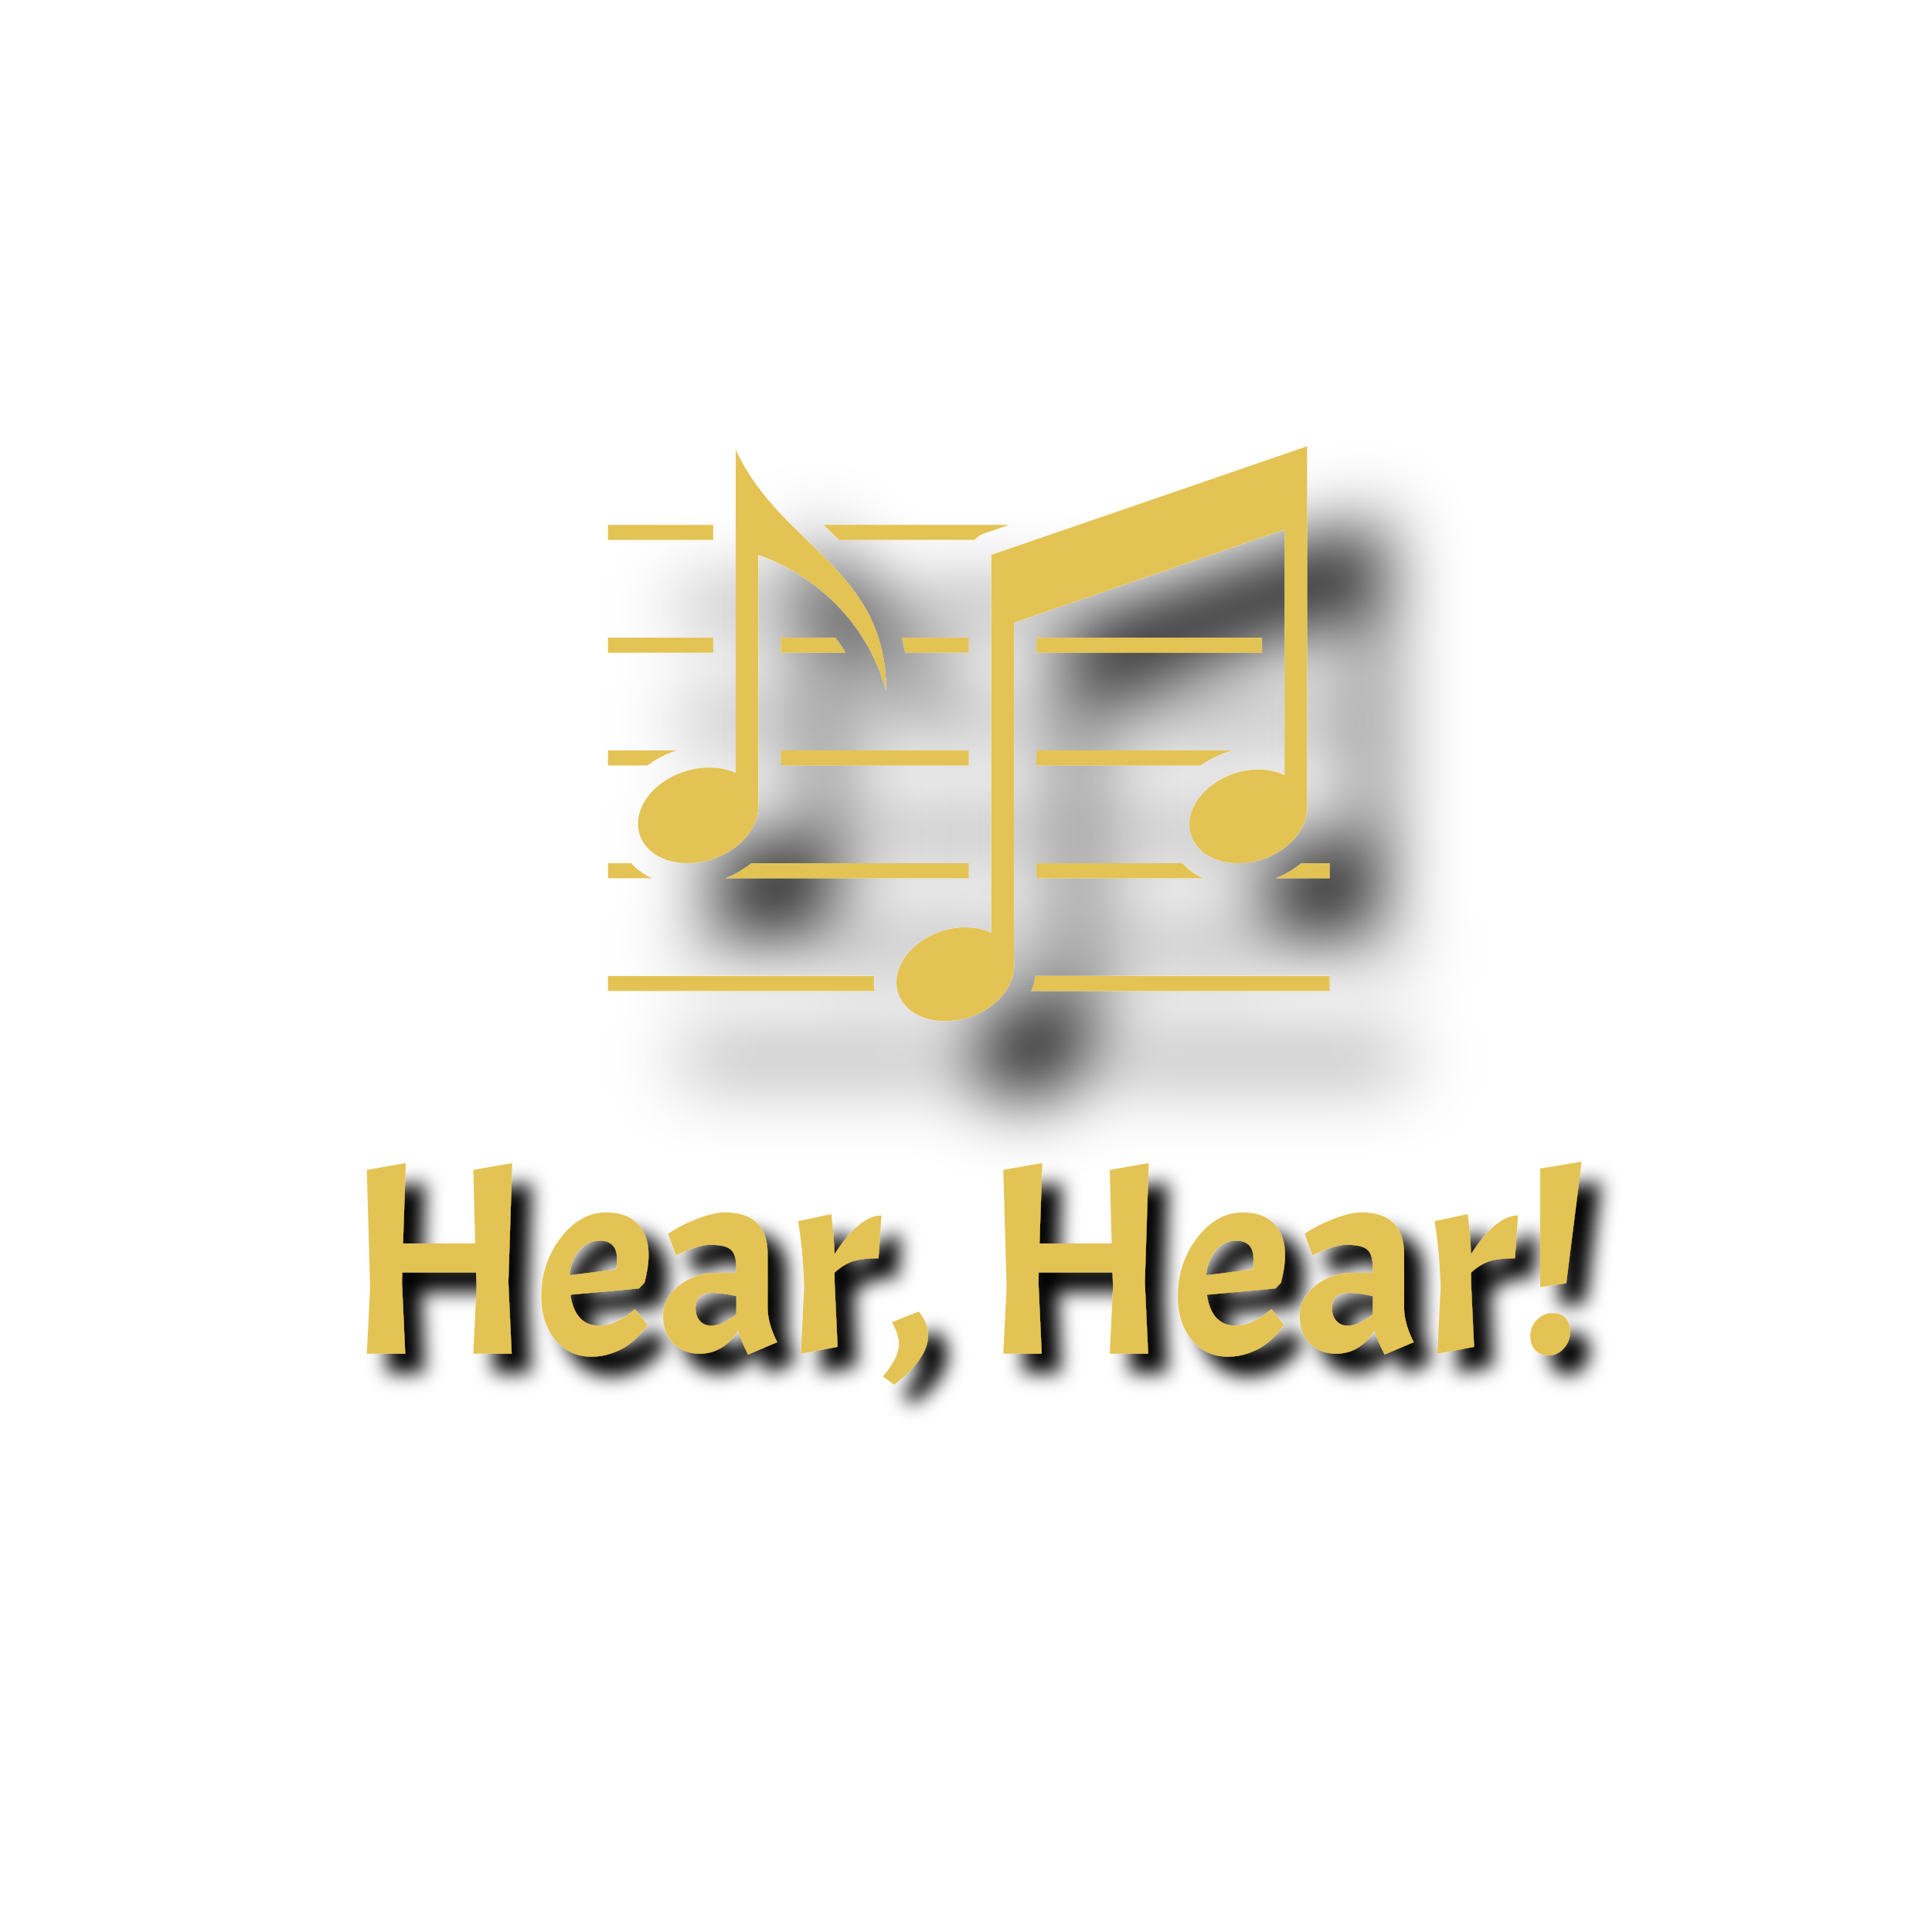
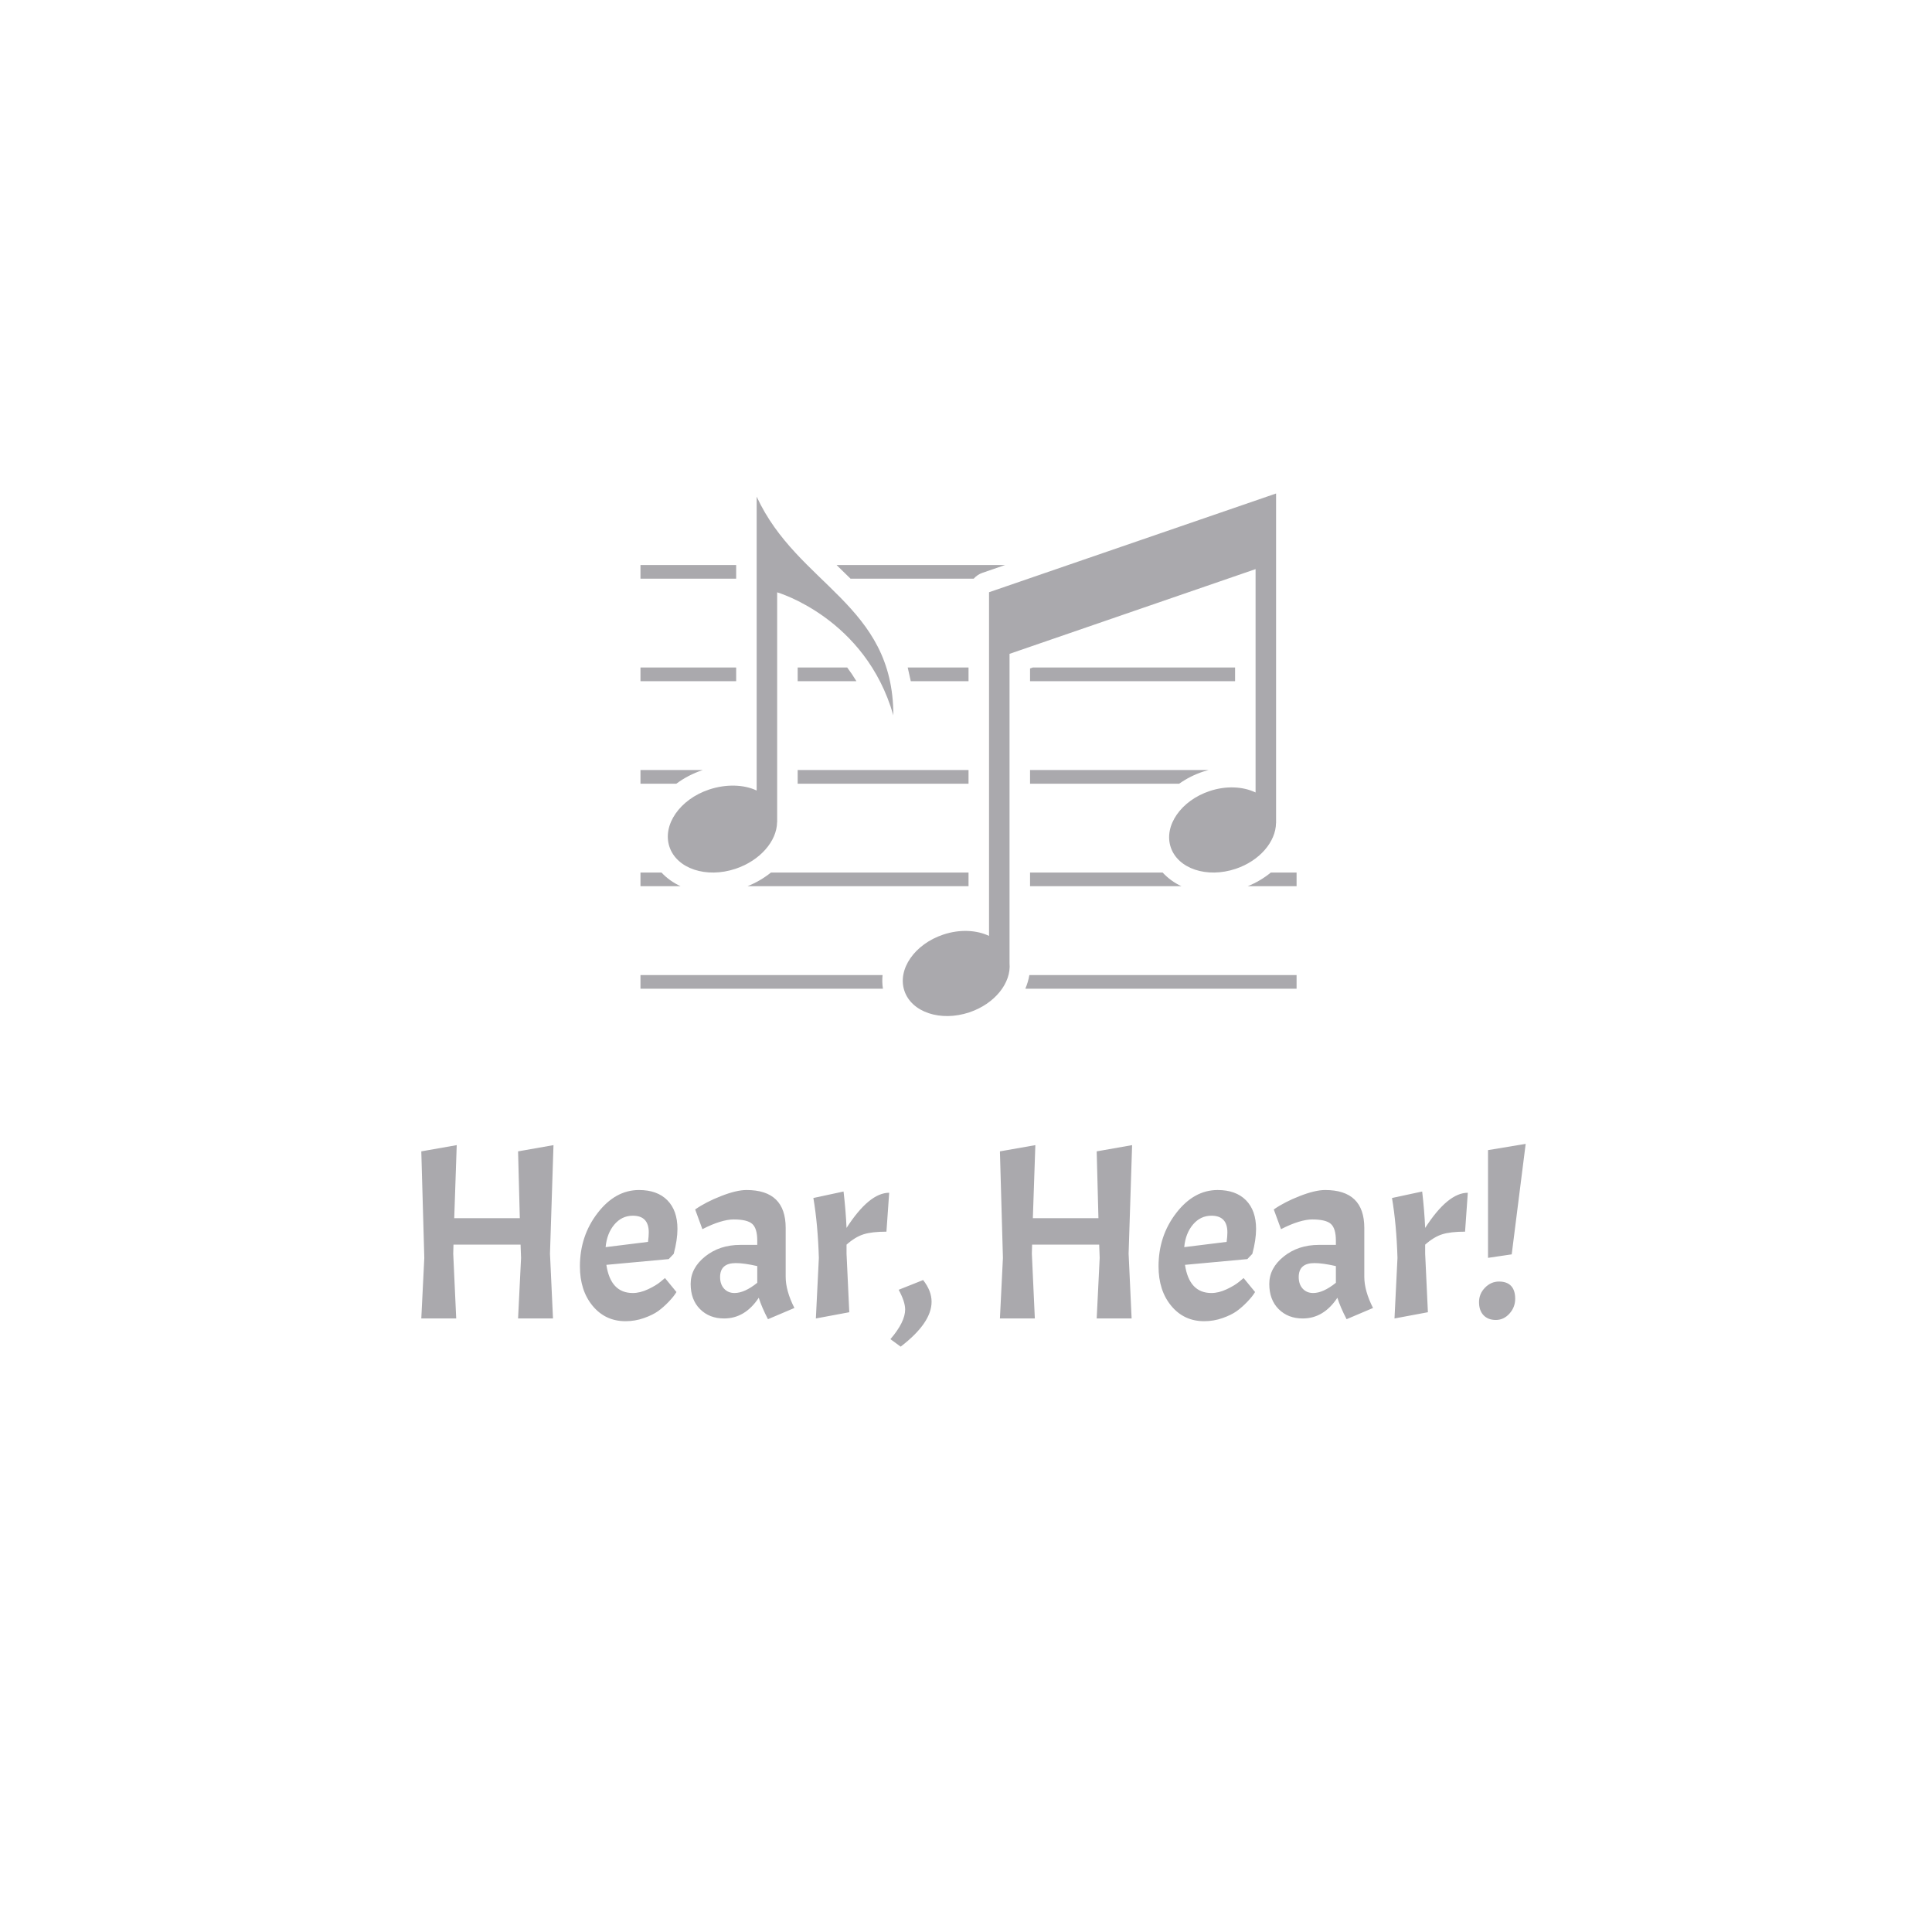
<svg xmlns="http://www.w3.org/2000/svg" version="1.1" width="1000" height="1000" viewBox="0 0 1000 1000" xml:space="preserve">
  <defs>
</defs>
-   <rect x="0" y="0" width="100%" height="100%" fill="rgba(255,0,0,0)" />
-   <g transform="matrix(3.8913 0 0 3.8913 501.442 379.7428)" id="971273">
-     <filter id="SVGID_4" y="-46.16%" height="192.32%" x="-40.83%" width="181.66%">
-       <feGaussianBlur in="SourceAlpha" stdDeviation="5" />
-       <feOffset dx="10" dy="10" result="oBlur" />
-       <feFlood flood-color="rgb(0,0,0)" flood-opacity="1" />
-       <feComposite in2="oBlur" operator="in" />
-       <feMerge>
-         <feMergeNode />
-         <feMergeNode in="SourceGraphic" />
-       </feMerge>
-     </filter>
-     <path style="stroke: none; stroke-width: 0; stroke-dasharray: none; stroke-linecap: butt; stroke-dashoffset: 0; stroke-linejoin: miter; stroke-miterlimit: 4; is-custom-font: none; font-file-url: none; fill: rgb(228,195,84); fill-rule: nonzero; opacity: 1;filter: url(#SVGID_4);" transform=" translate(-50, -46.7692)" d="M 95 8.539 L 53 22.986 V 73.27 c -1.832 -0.864 -4.27 -1.001 -6.694 -0.193 c -4.192 1.397 -6.74 5.078 -5.692 8.222 s 5.295 4.559 9.487 3.162 c 3.742 -1.247 6.166 -4.314 5.899 -7.195 V 32 l 36 -12.397 v 32.681 c -1.835 -0.876 -4.286 -1.019 -6.722 -0.207 c -4.192 1.397 -6.74 5.078 -5.692 8.222 s 5.295 4.559 9.487 3.162 c 3.525 -1.175 5.878 -3.965 5.918 -6.692 H 95 V 8.539 z M 19 9 v 43 c -1.869 -0.892 -4.481 -0.971 -6.963 -0.143 c -4.269 1.423 -6.865 5.172 -5.798 8.374 s 5.393 4.644 9.663 3.221 c 3.59 -1.197 6.047 -4.038 6.087 -6.816 H 22 V 23 s 12.926 3.741 17 18 c 0 -16.296 -14 -19 -20 -32 z m 18.423 70 H 2 v 2 h 35.476 a 7.75 7.75 0 0 1 -0.053 -2 z M 98 81 v -2 H 58.9 a 8.66 8.66 0 0 1 -0.591 2 H 98 z M 5.078 64 H 2 v 2 h 5.87 c -1.081 -0.501 -2.028 -1.176 -2.792 -2 z M 98 66 v -2 h -3.769 c -0.978 0.804 -2.112 1.487 -3.377 2 H 98 z m -19.599 -2 H 59 v 2 h 22.155 a 8.74 8.74 0 0 1 -2.754 -2 z M 21.09 64 a 13.4 13.4 0 0 1 -3.433 2 H 50 v -2 H 21.09 z M 25 49 h 25 v 2 H 25 z m -13.875 0 H 2 v 2 h 5.25 c 1.106 -0.825 2.395 -1.508 3.839 -1.99 c 0.012 -0.004 0.024 -0.006 0.036 -0.01 z M 59 51 h 21.822 a 13.5 13.5 0 0 1 3.507 -1.769 l 0.796 -0.231 H 59 v 2 z M 32.25 34 H 25 v 2 h 8.595 c -0.427 -0.712 -0.877 -1.378 -1.345 -2 z M 2 34 h 14 v 2 H 2 z m 57 2 h 30 v -2 H 59.406 l -0.406 0.14 z m -17.449 0 H 50 v -2 h -8.898 l 0.449 2 z m -8.817 -15 h 18.028 a 2.99 2.99 0 0 1 1.263 -0.851 L 55.366 19 h -24.68 l 2.048 2 z M 2 19 h 14 v 2 H 2 z" stroke-linecap="round" />
+   <rect x="0" y="0" width="100%" height="100%" fill="rgba(255,255,255,0)" />
+   <g transform="matrix(0.9091 0 0 0.9091 90.9095 90.9095)" id="721979">
+     <rect style="stroke: none; stroke-width: 1; stroke-dasharray: none; stroke-linecap: butt; stroke-dashoffset: 0; stroke-linejoin: miter; stroke-miterlimit: 4; is-custom-font: none; font-file-url: none; fill: rgb(255,0,0); fill-opacity: 0; fill-rule: nonzero; opacity: 1;" x="-50" y="-50" rx="0" ry="0" width="100" height="100" />
  </g>
-   <g transform="matrix(1 0 0 1 500 656.0678)" style="filter: url(#SVGID_5);" id="145852">
-     <filter id="SVGID_5" y="-32.46%" height="164.92%" x="-22%" width="144%">
-       <feGaussianBlur in="SourceAlpha" stdDeviation="5" />
-       <feOffset dx="10" dy="10" result="oBlur" />
-       <feFlood flood-color="rgb(0,0,0)" flood-opacity="1" />
-       <feComposite in2="oBlur" operator="in" />
-       <feMerge>
-         <feMergeNode />
-         <feMergeNode in="SourceGraphic" />
-       </feMerge>
-     </filter>
-     <path xml:space="preserve" font-family="Acme" font-size="142" font-weight="normal" style="stroke: none; stroke-width: 0; stroke-dasharray: none; stroke-linecap: butt; stroke-dashoffset: 0; stroke-linejoin: miter; stroke-miterlimit: 4; is-custom-font: none; font-file-url: none; fill: rgb(228,195,84); fill-rule: nonzero; opacity: 1; white-space: pre;" d="M-255.03-50.53L-234.87-54.08L-236.86 7.69L-235.15 44.61L-255.03 44.61L-253.33 10.10L-253.61 2.58L-291.81 2.58L-291.95 7.69L-290.25 44.61L-310.13 44.61L-308.42 10.10L-310.13-50.53L-289.96-54.08L-291.38-12.48L-254.04-12.48L-255.03-50.53ZM-189.71 30.12L-189.71 30.12Q-185.59 30.12-181.05 27.99Q-176.51 25.86-173.95 23.73L-173.95 23.73L-171.39 21.60L-164.86 29.56Q-166.28 31.97-169.26 35.09Q-172.25 38.22-175.30 40.42Q-178.35 42.62-183.39 44.39Q-188.43 46.17-193.83 46.17L-193.83 46.17Q-205.33 46.17-212.57 37.44Q-219.82 28.70-219.82 14.93L-219.82 14.93Q-219.82-2.39-209.73-15.46Q-199.65-28.52-186.16-28.52L-186.16-28.52Q-175.80-28.52-170.04-22.70Q-164.29-16.88-164.29-6.37L-164.29-6.37Q-164.29-0.12-166.42 7.83L-166.42 7.83L-169.26 10.81L-204.76 14.08Q-202.35 30.12-189.71 30.12ZM-189.71-13.90L-189.71-13.90Q-195.96-13.90-200.22-8.86Q-204.48-3.81-205.19 4.00L-205.19 4.00L-181.05 1.01Q-180.62-2.25-180.62-4.38L-180.62-4.38Q-180.62-13.90-189.71-13.90ZM-137.74 44.61Q-146.12 44.61-151.44 39.28Q-156.77 33.96-156.77 24.94Q-156.77 15.92-148.53 9.32Q-140.30 2.72-128.51 2.72L-128.51 2.72L-118.85 2.72L-118.85 0.30Q-118.85-6.65-121.69-9.21Q-124.53-11.77-132.34-11.77L-132.34-11.77Q-135.61-11.77-140.08-10.42Q-144.56-9.07-150.09-6.23L-150.09-6.23L-154.21-17.45Q-148.11-21.71-139.37-25.11Q-130.64-28.52-124.96-28.52L-124.96-28.52Q-102.67-28.52-102.67-6.94L-102.67-6.94L-102.67 20.89Q-102.67 28.85-97.70 38.64L-97.70 38.64L-112.75 45.03Q-116.30 38.22-118.00 32.82L-118.00 32.82Q-125.81 44.61-137.74 44.61L-137.74 44.61ZM-131.78 30.12L-131.78 30.12Q-126.10 30.12-118.85 24.30L-118.85 24.30L-118.85 14.79Q-126.38 13.08-131.07 13.08L-131.07 13.08Q-140.01 13.08-140.01 21.04L-140.01 21.04Q-140.01 25.15-137.74 27.64Q-135.47 30.12-131.78 30.12ZM-86.90-23.98L-86.90-23.98L-69.72-27.67Q-68.44-16.74-68.02-6.94L-68.02-6.94Q-55.10-26.96-43.74-26.96L-43.74-26.96L-45.30-4.81Q-53.53-4.81-58.29-3.32Q-63.05-1.83-68.02 2.58L-68.02 2.58L-68.02 7.69L-66.46 41.06L-85.48 44.61L-83.78 10.10Q-84.35-8.93-86.90-23.98ZM-19.60 35.09L-19.60 35.09Q-19.60 47.16-37.20 60.65L-37.20 60.65L-43.03 56.39Q-34.65 46.60-34.65 39.50L-34.65 39.50Q-34.65 35.09-38.34 28.28L-38.34 28.28L-24.42 22.74Q-19.60 28.85-19.60 35.09ZM74.41-50.53L94.57-54.08L92.58 7.69L94.29 44.61L74.41 44.61L76.11 10.10L75.83 2.58L37.63 2.58L37.49 7.69L39.19 44.61L19.31 44.61L21.02 10.10L19.31-50.53L39.48-54.08L38.06-12.48L75.40-12.48L74.41-50.53ZM139.73 30.12L139.73 30.12Q143.85 30.12 148.39 27.99Q152.93 25.86 155.49 23.73L155.49 23.73L158.05 21.60L164.58 29.56Q163.16 31.97 160.18 35.09Q157.19 38.22 154.14 40.42Q151.09 42.62 146.05 44.39Q141.01 46.17 135.61 46.17L135.61 46.17Q124.11 46.17 116.87 37.44Q109.62 28.70 109.62 14.93L109.62 14.93Q109.62-2.39 119.71-15.46Q129.79-28.52 143.28-28.52L143.28-28.52Q153.64-28.52 159.40-22.70Q165.15-16.88 165.15-6.37L165.15-6.37Q165.15-0.12 163.02 7.83L163.02 7.83L160.18 10.81L124.68 14.08Q127.09 30.12 139.73 30.12ZM139.73-13.90L139.73-13.90Q133.48-13.90 129.22-8.86Q124.96-3.81 124.25 4.00L124.25 4.00L148.39 1.01Q148.82-2.25 148.82-4.38L148.82-4.38Q148.82-13.90 139.73-13.90ZM191.70 44.61Q183.32 44.61 178.00 39.28Q172.67 33.96 172.67 24.94Q172.67 15.92 180.91 9.32Q189.14 2.72 200.93 2.72L200.93 2.72L210.59 2.72L210.59 0.30Q210.59-6.65 207.75-9.21Q204.91-11.77 197.10-11.77L197.10-11.77Q193.83-11.77 189.36-10.42Q184.88-9.07 179.35-6.23L179.35-6.23L175.23-17.45Q181.33-21.71 190.07-25.11Q198.80-28.52 204.48-28.52L204.48-28.52Q226.77-28.52 226.77-6.94L226.77-6.94L226.77 20.89Q226.77 28.85 231.74 38.64L231.74 38.64L216.69 45.03Q213.14 38.22 211.44 32.82L211.44 32.82Q203.63 44.61 191.70 44.61L191.70 44.61ZM197.66 30.12L197.66 30.12Q203.34 30.12 210.59 24.30L210.59 24.30L210.59 14.79Q203.06 13.08 198.37 13.08L198.37 13.08Q189.43 13.08 189.43 21.04L189.43 21.04Q189.43 25.15 191.70 27.64Q193.97 30.12 197.66 30.12ZM242.54-23.98L242.54-23.98L259.72-27.67Q261.00-16.74 261.42-6.94L261.42-6.94Q274.34-26.96 285.70-26.96L285.70-26.96L284.14-4.81Q275.91-4.81 271.15-3.32Q266.39-1.83 261.42 2.58L261.42 2.58L261.42 7.69L262.98 41.06L243.96 44.61L245.66 10.10Q245.09-8.93 242.54-23.98ZM292.09 35.31Q292.09 30.55 295.50 27.07Q298.91 23.59 303.45 23.59Q308.00 23.59 310.34 26.08Q312.68 28.56 312.68 33.39Q312.68 38.22 309.42 41.84Q306.15 45.46 301.68 45.46Q297.21 45.46 294.65 42.76Q292.09 40.06 292.09 35.31ZM297.21-51.24L318.65-54.79L310.70 8.11L297.21 10.10L297.21-51.24Z" />
+   <g transform="matrix(3.5375 0 0 3.5375 501.3087 390.6736)" id="971273">
+     <path style="stroke: none; stroke-width: 0; stroke-dasharray: none; stroke-linecap: butt; stroke-dashoffset: 0; stroke-linejoin: miter; stroke-miterlimit: 4; is-custom-font: none; font-file-url: none; fill: rgb(170,169,173); fill-rule: nonzero; opacity: 1;" transform=" translate(-50, -46.7692)" d="M 95 8.539 L 53 22.986 V 73.27 c -1.832 -0.864 -4.27 -1.001 -6.694 -0.193 c -4.192 1.397 -6.74 5.078 -5.692 8.222 s 5.295 4.559 9.487 3.162 c 3.742 -1.247 6.166 -4.314 5.899 -7.195 V 32 l 36 -12.397 v 32.681 c -1.835 -0.876 -4.286 -1.019 -6.722 -0.207 c -4.192 1.397 -6.74 5.078 -5.692 8.222 s 5.295 4.559 9.487 3.162 c 3.525 -1.175 5.878 -3.965 5.918 -6.692 H 95 V 8.539 z M 19 9 v 43 c -1.869 -0.892 -4.481 -0.971 -6.963 -0.143 c -4.269 1.423 -6.865 5.172 -5.798 8.374 s 5.393 4.644 9.663 3.221 c 3.59 -1.197 6.047 -4.038 6.087 -6.816 H 22 V 23 s 12.926 3.741 17 18 c 0 -16.296 -14 -19 -20 -32 z m 18.423 70 H 2 v 2 h 35.476 a 7.75 7.75 0 0 1 -0.053 -2 z M 98 81 v -2 H 58.9 a 8.66 8.66 0 0 1 -0.591 2 H 98 z M 5.078 64 H 2 v 2 h 5.87 c -1.081 -0.501 -2.028 -1.176 -2.792 -2 z M 98 66 v -2 h -3.769 c -0.978 0.804 -2.112 1.487 -3.377 2 H 98 z m -19.599 -2 H 59 v 2 h 22.155 a 8.74 8.74 0 0 1 -2.754 -2 z M 21.09 64 a 13.4 13.4 0 0 1 -3.433 2 H 50 v -2 H 21.09 z M 25 49 h 25 v 2 H 25 z m -13.875 0 H 2 v 2 h 5.25 c 1.106 -0.825 2.395 -1.508 3.839 -1.99 c 0.012 -0.004 0.024 -0.006 0.036 -0.01 z M 59 51 h 21.822 a 13.5 13.5 0 0 1 3.507 -1.769 l 0.796 -0.231 H 59 v 2 z M 32.25 34 H 25 v 2 h 8.595 c -0.427 -0.712 -0.877 -1.378 -1.345 -2 z M 2 34 h 14 v 2 H 2 z m 57 2 h 30 v -2 H 59.406 l -0.406 0.14 z m -17.449 0 H 50 v -2 h -8.898 l 0.449 2 z m -8.817 -15 h 18.028 a 2.99 2.99 0 0 1 1.263 -0.851 L 55.366 19 h -24.68 l 2.048 2 z M 2 19 h 14 v 2 H 2 z" stroke-linecap="round" />
+   </g>
+   <g transform="matrix(0.9091 0 0 0.9091 503.8755 644.544)" id="145852">
+     <path style="stroke: none; stroke-width: 0; stroke-dasharray: none; stroke-linecap: butt; stroke-dashoffset: 0; stroke-linejoin: miter; stroke-miterlimit: 4; is-custom-font: none; font-file-url: none; fill: rgb(170,169,173); fill-rule: nonzero; opacity: 1;" transform=" translate(-4.26, -2.93)" d="M -255.03 -50.53 L -234.87 -54.08 L -236.86 7.69 L -235.15 44.61 L -255.03 44.61 L -253.33 10.1 L -253.61 2.58 L -291.81 2.58 L -291.95 7.69 L -290.25 44.61 L -310.13 44.61 L -308.42 10.1 L -310.13 -50.53 L -289.96 -54.08 L -291.38 -12.48 L -254.04 -12.48 L -255.03 -50.53 Z M -189.71 30.12 L -189.71 30.12 Q -185.59 30.12 -181.05 27.99 Q -176.51 25.86 -173.95 23.73 L -173.95 23.73 L -171.39 21.6 L -164.86 29.56 Q -166.28 31.97 -169.26 35.09 Q -172.25 38.22 -175.3 40.42 Q -178.35 42.62 -183.39 44.39 Q -188.43 46.17 -193.83 46.17 L -193.83 46.17 Q -205.33 46.17 -212.57 37.44 Q -219.82 28.7 -219.82 14.93 L -219.82 14.93 Q -219.82 -2.39 -209.73 -15.46 Q -199.65 -28.52 -186.16 -28.52 L -186.16 -28.52 Q -175.8 -28.52 -170.04 -22.7 Q -164.29 -16.88 -164.29 -6.37 L -164.29 -6.37 Q -164.29 -0.12 -166.42 7.83 L -166.42 7.83 L -169.26 10.81 L -204.76 14.08 Q -202.35 30.12 -189.71 30.12 Z M -189.71 -13.9 L -189.71 -13.9 Q -195.96 -13.9 -200.22 -8.86 Q -204.48 -3.81 -205.19 4 L -205.19 4 L -181.05 1.01 Q -180.62 -2.25 -180.62 -4.38 L -180.62 -4.38 Q -180.62 -13.9 -189.71 -13.9 Z M -137.74 44.61 Q -146.12 44.61 -151.44 39.28 Q -156.77 33.96 -156.77 24.94 Q -156.77 15.92 -148.53 9.32 Q -140.3 2.72 -128.51 2.72 L -128.51 2.72 L -118.85 2.72 L -118.85 0.3 Q -118.85 -6.65 -121.69 -9.21 Q -124.53 -11.77 -132.34 -11.77 L -132.34 -11.77 Q -135.61 -11.77 -140.08 -10.42 Q -144.56 -9.07 -150.09 -6.23 L -150.09 -6.23 L -154.21 -17.45 Q -148.11 -21.71 -139.37 -25.11 Q -130.64 -28.52 -124.96 -28.52 L -124.96 -28.52 Q -102.67 -28.52 -102.67 -6.94 L -102.67 -6.94 L -102.67 20.89 Q -102.67 28.85 -97.7 38.64 L -97.7 38.64 L -112.75 45.03 Q -116.3 38.22 -118 32.82 L -118 32.82 Q -125.81 44.61 -137.74 44.61 L -137.74 44.61 Z M -131.78 30.12 L -131.78 30.12 Q -126.1 30.12 -118.85 24.3 L -118.85 24.3 L -118.85 14.79 Q -126.38 13.08 -131.07 13.08 L -131.07 13.08 Q -140.01 13.08 -140.01 21.04 L -140.01 21.04 Q -140.01 25.15 -137.74 27.64 Q -135.47 30.12 -131.78 30.12 Z M -86.9 -23.98 L -86.9 -23.98 L -69.72 -27.67 Q -68.44 -16.74 -68.02 -6.94 L -68.02 -6.94 Q -55.1 -26.96 -43.74 -26.96 L -43.74 -26.96 L -45.3 -4.81 Q -53.53 -4.81 -58.29 -3.32 Q -63.05 -1.83 -68.02 2.58 L -68.02 2.58 L -68.02 7.69 L -66.46 41.06 L -85.48 44.61 L -83.78 10.1 Q -84.35 -8.93 -86.9 -23.98 Z M -19.6 35.09 L -19.6 35.09 Q -19.6 47.16 -37.2 60.65 L -37.2 60.65 L -43.03 56.39 Q -34.65 46.6 -34.65 39.5 L -34.65 39.5 Q -34.65 35.09 -38.34 28.28 L -38.34 28.28 L -24.42 22.74 Q -19.6 28.85 -19.6 35.09 Z M 74.41 -50.53 L 94.57 -54.08 L 92.58 7.69 L 94.29 44.61 L 74.41 44.61 L 76.11 10.1 L 75.83 2.58 L 37.63 2.58 L 37.49 7.69 L 39.19 44.61 L 19.31 44.61 L 21.02 10.1 L 19.31 -50.53 L 39.48 -54.08 L 38.06 -12.48 L 75.4 -12.48 L 74.41 -50.53 Z M 139.73 30.12 L 139.73 30.12 Q 143.85 30.12 148.39 27.99 Q 152.93 25.86 155.49 23.73 L 155.49 23.73 L 158.05 21.6 L 164.58 29.56 Q 163.16 31.97 160.18 35.09 Q 157.19 38.22 154.14 40.42 Q 151.09 42.62 146.05 44.39 Q 141.01 46.17 135.61 46.17 L 135.61 46.17 Q 124.11 46.17 116.87 37.44 Q 109.62 28.7 109.62 14.93 L 109.62 14.93 Q 109.62 -2.39 119.71 -15.46 Q 129.79 -28.52 143.28 -28.52 L 143.28 -28.52 Q 153.64 -28.52 159.4 -22.7 Q 165.15 -16.88 165.15 -6.37 L 165.15 -6.37 Q 165.15 -0.12 163.02 7.83 L 163.02 7.83 L 160.18 10.81 L 124.68 14.08 Q 127.09 30.12 139.73 30.12 Z M 139.73 -13.9 L 139.73 -13.9 Q 133.48 -13.9 129.22 -8.86 Q 124.96 -3.81 124.25 4 L 124.25 4 L 148.39 1.01 Q 148.82 -2.25 148.82 -4.38 L 148.82 -4.38 Q 148.82 -13.9 139.73 -13.9 Z M 191.7 44.61 Q 183.32 44.61 178 39.28 Q 172.67 33.96 172.67 24.94 Q 172.67 15.92 180.91 9.32 Q 189.14 2.72 200.93 2.72 L 200.93 2.72 L 210.59 2.72 L 210.59 0.3 Q 210.59 -6.65 207.75 -9.21 Q 204.91 -11.77 197.1 -11.77 L 197.1 -11.77 Q 193.83 -11.77 189.36 -10.42 Q 184.88 -9.07 179.35 -6.23 L 179.35 -6.23 L 175.23 -17.45 Q 181.33 -21.71 190.07 -25.11 Q 198.8 -28.52 204.48 -28.52 L 204.48 -28.52 Q 226.77 -28.52 226.77 -6.94 L 226.77 -6.94 L 226.77 20.89 Q 226.77 28.85 231.74 38.64 L 231.74 38.64 L 216.69 45.03 Q 213.14 38.22 211.44 32.82 L 211.44 32.82 Q 203.63 44.61 191.7 44.61 L 191.7 44.61 Z M 197.66 30.12 L 197.66 30.12 Q 203.34 30.12 210.59 24.3 L 210.59 24.3 L 210.59 14.79 Q 203.06 13.08 198.37 13.08 L 198.37 13.08 Q 189.43 13.08 189.43 21.04 L 189.43 21.04 Q 189.43 25.15 191.7 27.64 Q 193.97 30.12 197.66 30.12 Z M 242.54 -23.98 L 242.54 -23.98 L 259.72 -27.67 Q 261 -16.74 261.42 -6.94 L 261.42 -6.94 Q 274.34 -26.96 285.7 -26.96 L 285.7 -26.96 L 284.14 -4.81 Q 275.91 -4.81 271.15 -3.32 Q 266.39 -1.83 261.42 2.58 L 261.42 2.58 L 261.42 7.69 L 262.98 41.06 L 243.96 44.61 L 245.66 10.1 Q 245.09 -8.93 242.54 -23.98 Z M 292.09 35.31 Q 292.09 30.55 295.5 27.07 Q 298.91 23.59 303.45 23.59 Q 308 23.59 310.34 26.08 Q 312.68 28.56 312.68 33.39 Q 312.68 38.22 309.42 41.84 Q 306.15 45.46 301.68 45.46 Q 297.21 45.46 294.65 42.76 Q 292.09 40.06 292.09 35.31 Z M 297.21 -51.24 L 318.65 -54.79 L 310.7 8.11 L 297.21 10.1 L 297.21 -51.24 Z" stroke-linecap="round" />
  </g>
</svg>
